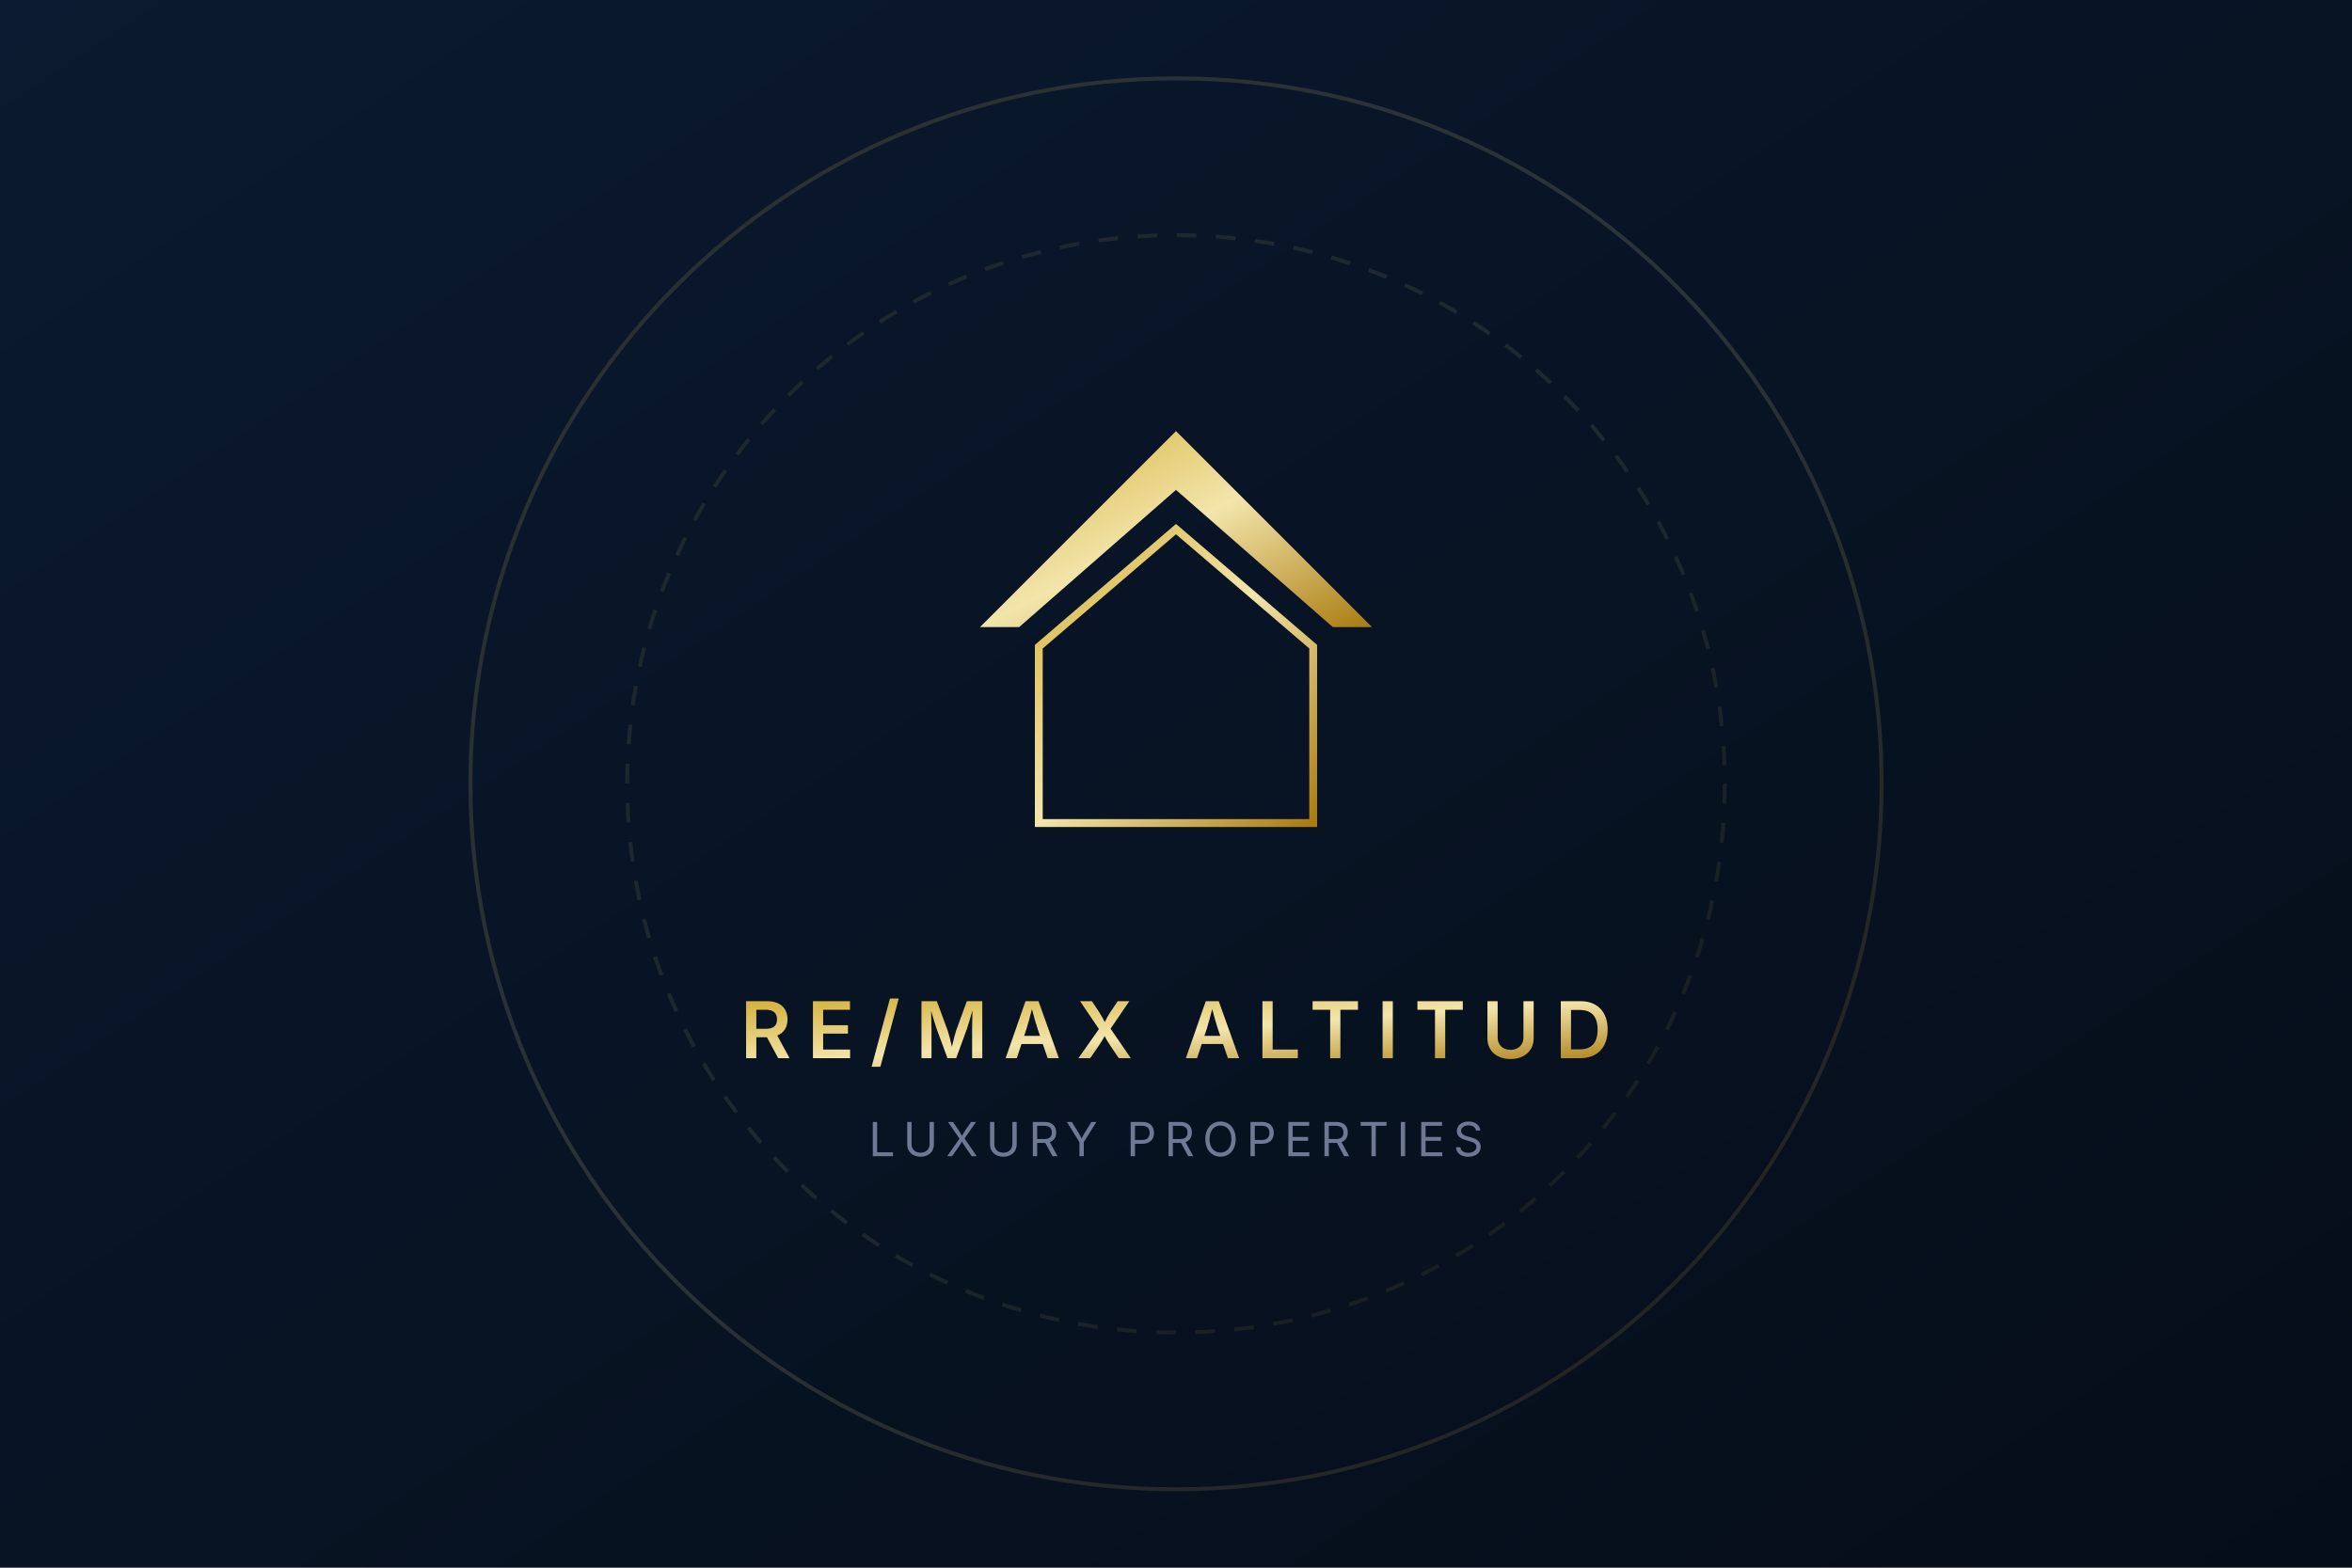
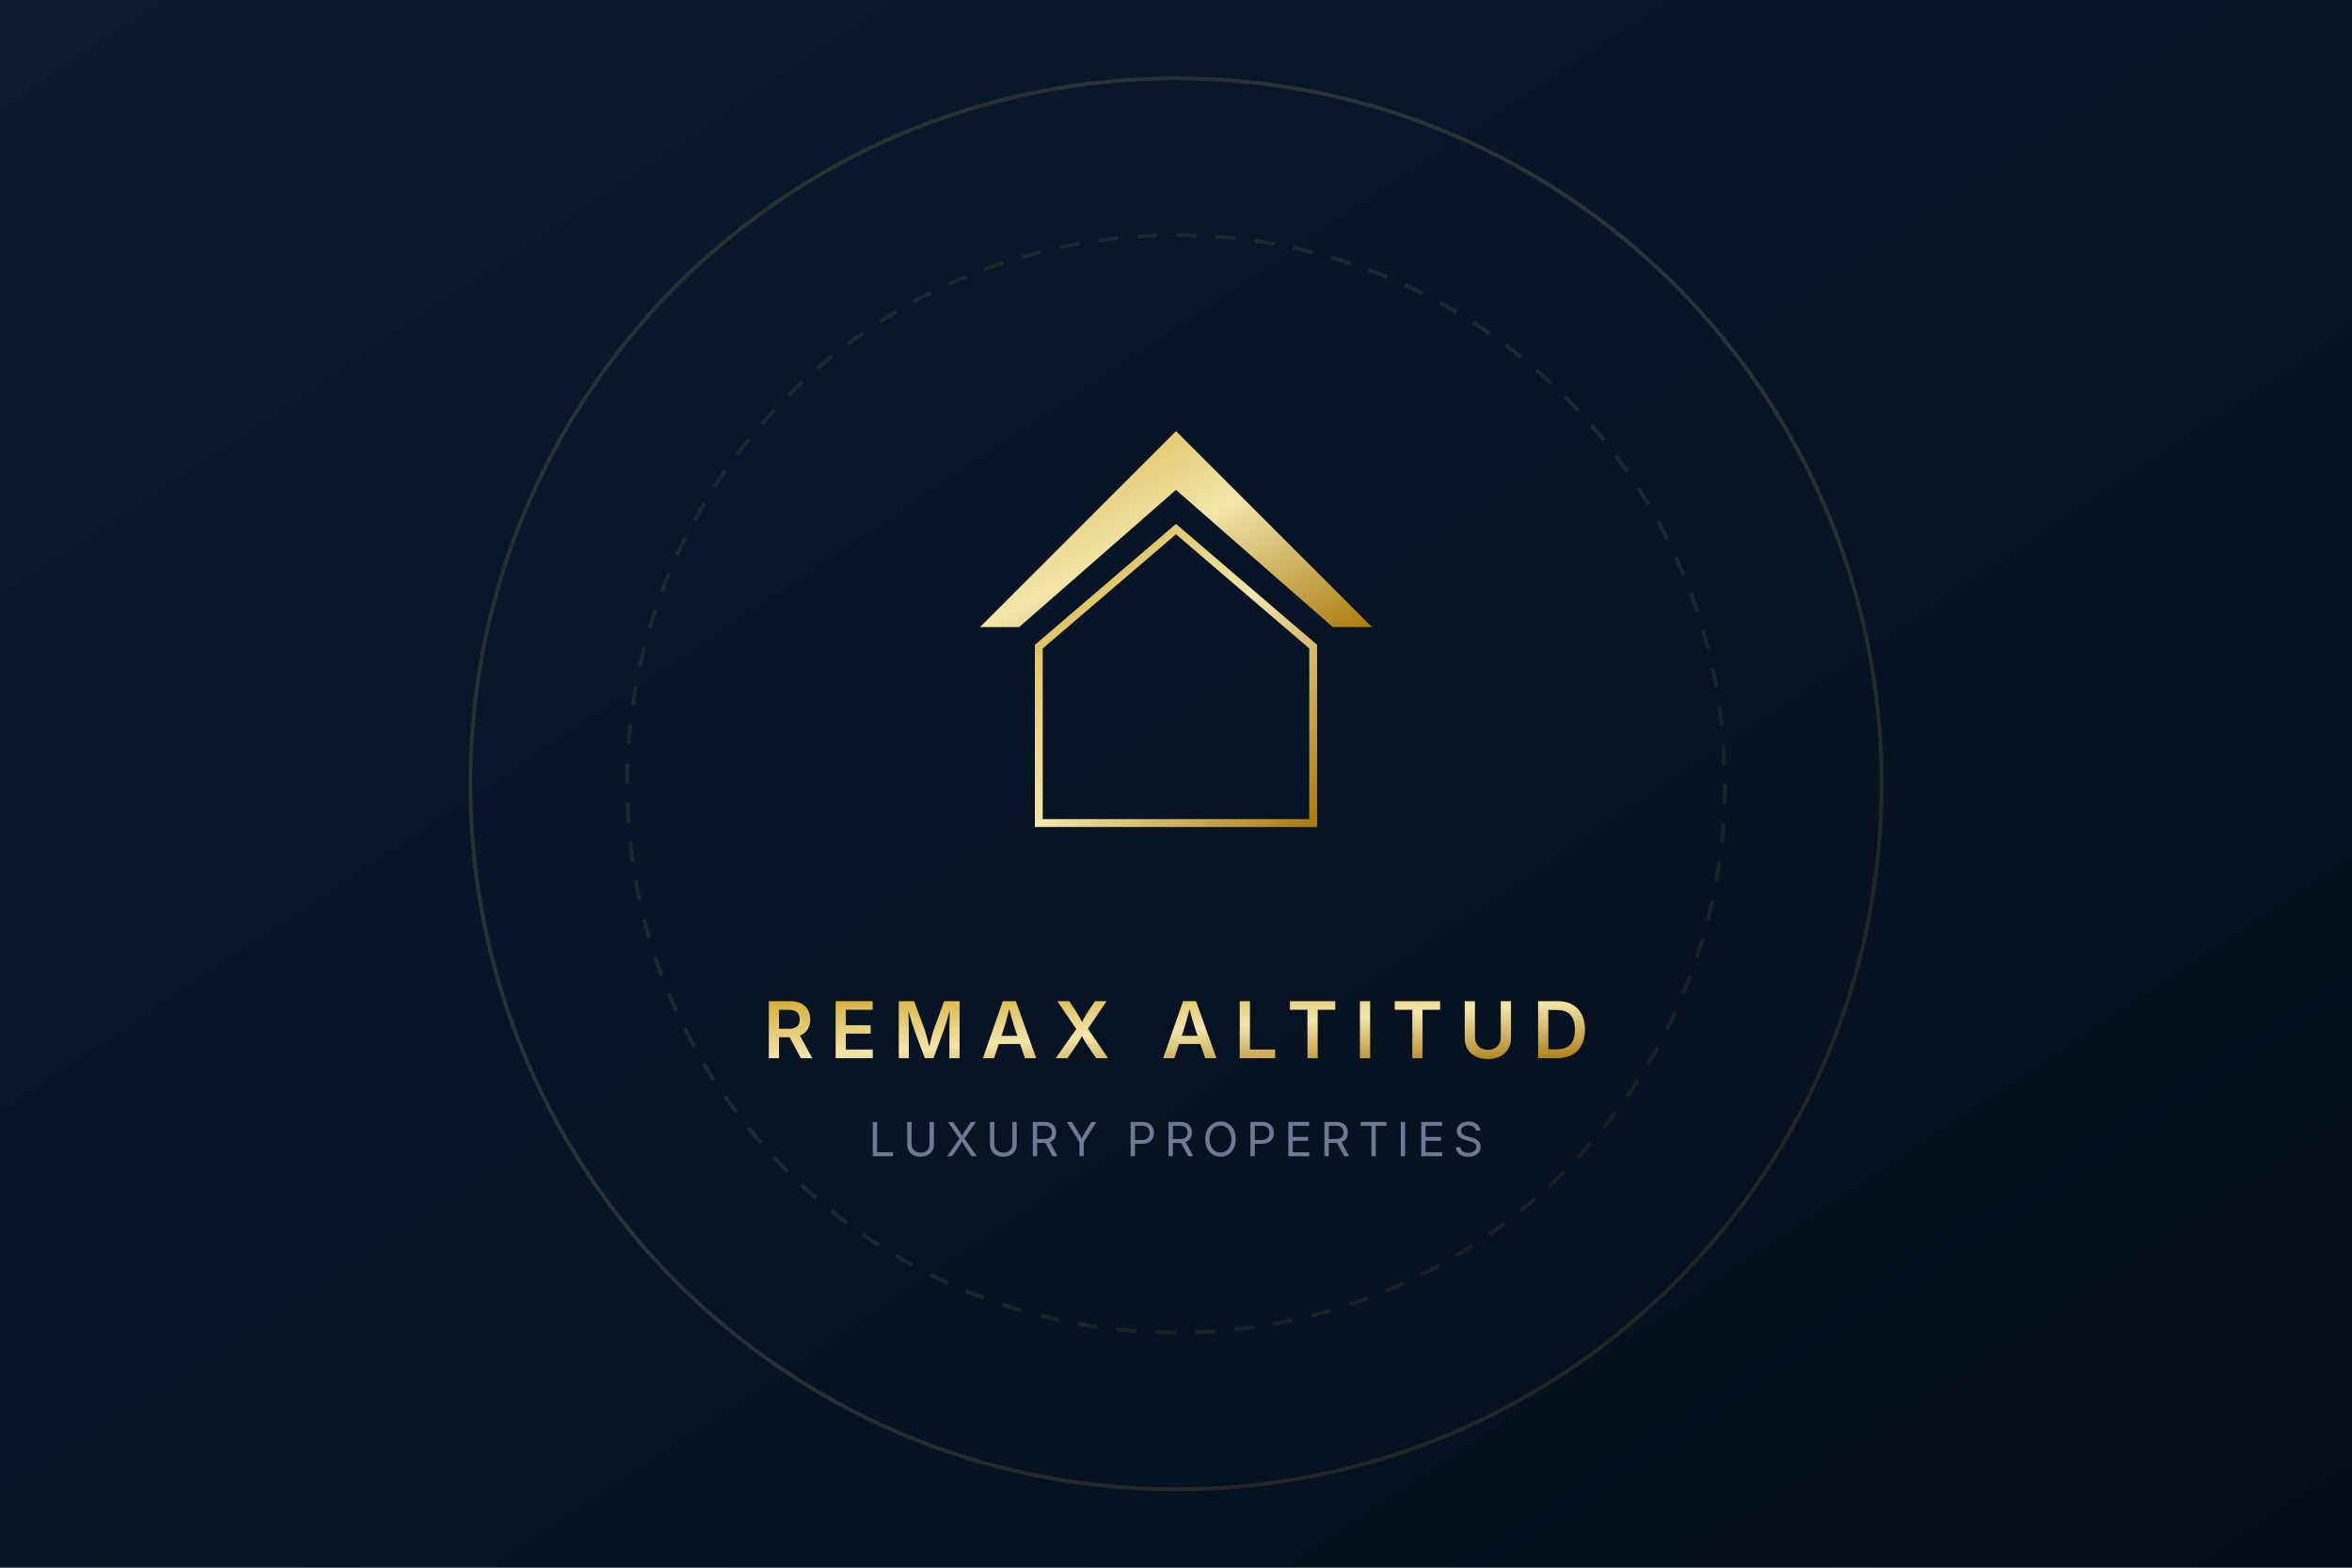
<svg xmlns="http://www.w3.org/2000/svg" viewBox="0 0 600 400" width="100%" height="100%">
  <defs>
    <linearGradient id="bg-grad" x1="0%" y1="0%" x2="100%" y2="100%">
      <stop offset="0%" stop-color="#0b1a30" />
      <stop offset="100%" stop-color="#050d18" />
    </linearGradient>
    <linearGradient id="gold-grad" x1="0%" y1="0%" x2="100%" y2="100%">
      <stop offset="0%" stop-color="#D4AF37" />
      <stop offset="50%" stop-color="#F3E5AB" />
      <stop offset="100%" stop-color="#AA7C11" />
    </linearGradient>
  </defs>
  <rect width="600" height="400" fill="url(#bg-grad)" />
  <circle cx="300" cy="200" r="180" fill="none" stroke="url(#gold-grad)" stroke-width="1" opacity="0.15" />
  <circle cx="300" cy="200" r="140" fill="none" stroke="url(#gold-grad)" stroke-dasharray="5 5" stroke-width="1" opacity="0.1" />
  <g transform="translate(250, 110)">
    <path d="M 50,0 L 100,50 L 90,50 L 50,15 L 10,50 L 0,50 Z" fill="url(#gold-grad)" />
    <path d="M 15,55 L 15,100 L 85,100 L 85,55 L 50,25 Z" fill="none" stroke="url(#gold-grad)" stroke-width="2" />
    <line x1="50" y1="60" x2="50" y2="100" stroke="url(#gold-grad)" stroke-width="1.5" />
    <line x1="25" y1="75" x2="75" y2="75" stroke="url(#gold-grad)" stroke-width="1.5" />
  </g>
-   <text x="300" y="270" text-anchor="middle" fill="url(#gold-grad)" font-family="system-ui, -apple-system, sans-serif" font-size="20" font-weight="600" letter-spacing="4">RE/MAX ALTITUD</text>
+   <text x="300" y="270" text-anchor="middle" fill="url(#gold-grad)" font-family="system-ui, -apple-system, sans-serif" font-size="20" font-weight="600" letter-spacing="4">REMAX ALTITUD</text>
  <text x="300" y="295" text-anchor="middle" fill="#8892b0" font-family="system-ui, -apple-system, sans-serif" font-size="12" letter-spacing="2" opacity="0.8">LUXURY PROPERTIES</text>
</svg>
